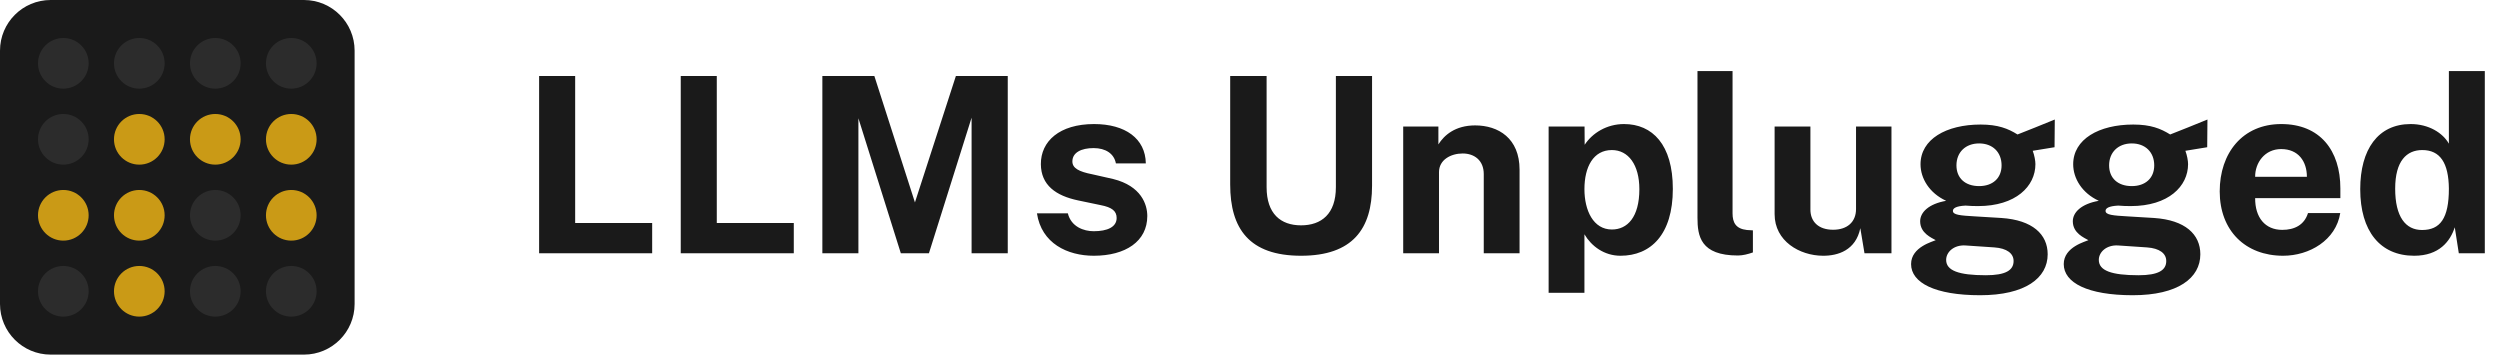
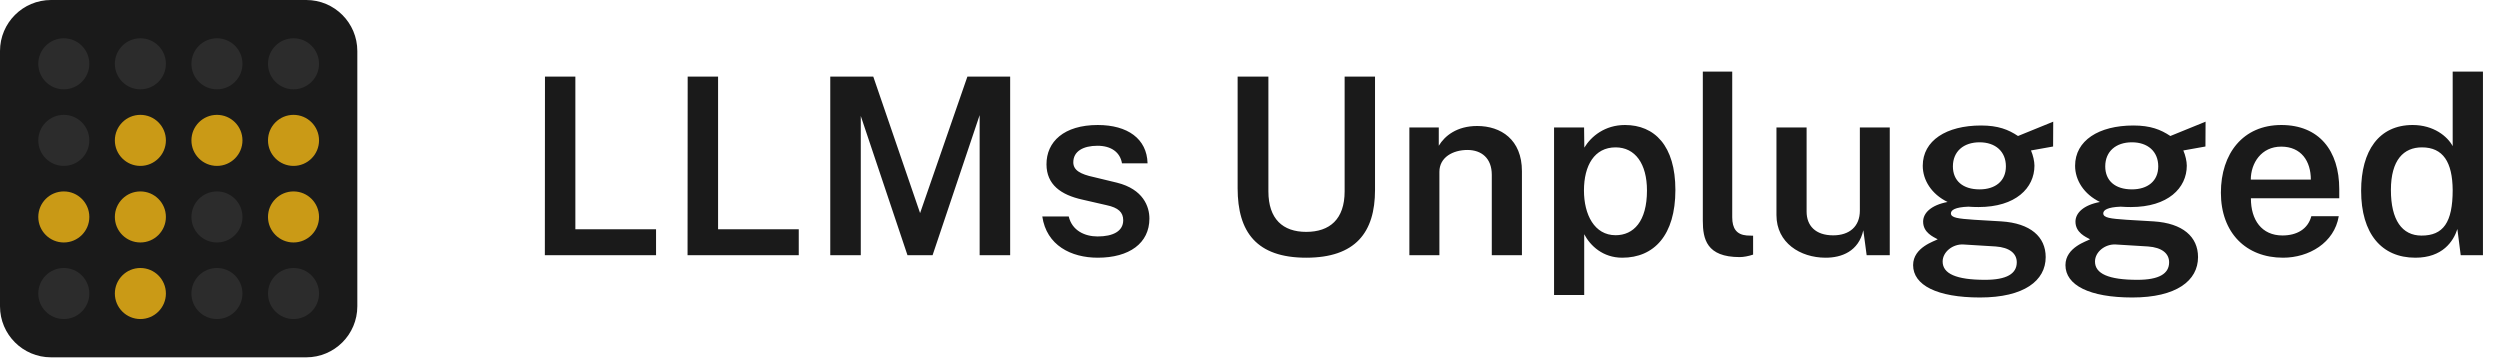
- <svg xmlns="http://www.w3.org/2000/svg" viewBox="0 0 197.4 28" role="img" aria-label="LLMs Unplugged">
+ <svg xmlns="http://www.w3.org/2000/svg" viewBox="0 0 195.9 28" role="img" aria-label="LLMs Unplugged">
  <rect width="28" height="28" rx="4" fill="#1a1a1a" />
  <circle cx="5" cy="5" r="2" fill="rgba(255,255,255,0.08)" />
  <circle cx="11" cy="5" r="2" fill="rgba(255,255,255,0.08)" />
  <circle cx="17" cy="5" r="2" fill="rgba(255,255,255,0.08)" />
  <circle cx="23" cy="5" r="2" fill="rgba(255,255,255,0.08)" />
  <circle cx="5" cy="11" r="2" fill="rgba(255,255,255,0.08)" />
  <circle cx="11" cy="11" r="2" fill="hsl(44, 80%, 44%)" />
  <circle cx="17" cy="11" r="2" fill="hsl(44, 80%, 44%)" />
  <circle cx="23" cy="11" r="2" fill="hsl(44, 80%, 44%)" />
  <circle cx="5" cy="17" r="2" fill="hsl(44, 80%, 44%)" />
  <circle cx="11" cy="17" r="2" fill="hsl(44, 80%, 44%)" />
  <circle cx="17" cy="17" r="2" fill="rgba(255,255,255,0.08)" />
  <circle cx="23" cy="17" r="2" fill="hsl(44, 80%, 44%)" />
  <circle cx="5" cy="23" r="2" fill="rgba(255,255,255,0.08)" />
  <circle cx="11" cy="23" r="2" fill="hsl(44, 80%, 44%)" />
  <circle cx="17" cy="23" r="2" fill="rgba(255,255,255,0.08)" />
  <circle cx="23" cy="23" r="2" fill="rgba(255,255,255,0.08)" />
  <g transform="translate(41 20) scale(0.01936376)">
-     <path d="M81.0 0.0H542.0V-123.5H228.0V-723.0H81.0ZM658.5 0.0H1119.5V-123.5H805.5V-723.0H658.5ZM1236.0 0.0H1383.0V-550.5L1556.0 0.0H1670.5L1844.5 -553.0V0.0H1992.0V-723.0H1780.5L1613.5 -207.5L1448.0 -723.0H1236.0ZM2343.0 10.0C2472.0 10.0 2561.0 -48.5 2561.0 -152.0C2561.0 -199.0 2536.5 -274.5 2421.5 -303.0L2337.5 -322.0C2281.0 -333.0 2255.5 -347.5 2255.5 -374.5C2255.5 -411.0 2292.0 -429.0 2342.0 -429.0C2391.0 -429.0 2425.5 -406.5 2433.0 -366.5H2555.0C2553.5 -468.0 2471.0 -527.0 2344.0 -527.0C2202.5 -527.0 2126.5 -456.5 2127.0 -363.5C2127.5 -278.0 2188.0 -234.5 2279.5 -215.5L2370.5 -196.5C2417.5 -187.5 2436.0 -172.0 2436.0 -144.0C2436.0 -107.0 2398.0 -90.0 2342.5 -90.0C2302.0 -90.0 2250.5 -108.0 2237.0 -163.0H2111.0C2129.5 -40.5 2235.0 10.0 2343.0 10.0ZM3188.0 10.0C3398.5 10.0 3477.5 -100.0 3477.5 -275.5V-723.0H3330.0V-269.5C3330.0 -160.5 3271.0 -114.0 3188.0 -114.0C3104.5 -114.0 3047.5 -161.5 3047.5 -269.5V-723.0H2899.0V-280.5C2899.0 -100.5 2976.5 10.0 3188.0 10.0ZM3604.5 0.0H3750.5V-331.0C3750.5 -381.5 3799.0 -407.0 3847.0 -407.0C3894.5 -407.0 3933.0 -379.0 3933.0 -323.0V0.0H4079.0V-341.0C4079.0 -469.0 3992.5 -521.5 3898.0 -521.5C3816.5 -521.5 3771.5 -481.5 3748.0 -444.0V-517.0H3604.5ZM4197.5 161.0H4343.5V-77.5C4372.0 -29.0 4424.0 10.0 4490.5 10.0C4613.0 10.0 4704.0 -75.0 4704.0 -262.5C4704.0 -443.5 4620.5 -527.0 4505.0 -527.0C4434.5 -527.0 4376.0 -490.5 4344.5 -442.5L4344.0 -517.0H4197.5ZM4455.5 -97.0C4379.5 -97.0 4343.5 -175.0 4343.5 -261.5C4343.5 -352.0 4379.5 -421.0 4455.5 -421.0C4522.5 -421.0 4567.5 -361.0 4567.5 -261.5C4567.5 -147.0 4518.5 -97.0 4455.5 -97.0ZM4969.5 9.0C4989.0 9.0 5010.5 3.5 5030.5 -3.5V-93.5L5006.0 -95.0C4961.0 -100.0 4947.5 -125.0 4947.5 -163.0V-743.0H4804.5V-145.0C4804.5 -70.5 4816.5 9.0 4969.5 9.0ZM5316.0 10.0C5377.0 10.5 5450.0 -12.0 5468.5 -102.5L5485.5 0.0H5595.5V-517.0H5451.0V-180.5C5451.0 -127.0 5414.5 -96.0 5357.5 -96.0C5297.0 -96.0 5265.0 -130.0 5265.0 -178.0V-517.0H5119.0V-159.5C5119.0 -49.5 5221.0 9.5 5316.0 10.0ZM5957.0 171.0C6141.0 171.0 6232.5 101.0 6232.5 4.0C6232.5 -77.5 6170.5 -135.5 6044.0 -144.0C5998.5 -147.0 5958.5 -149.0 5936.5 -150.5C5875.5 -154.0 5846.0 -156.5 5846.0 -173.0C5846.0 -183.5 5858.5 -192.5 5897.5 -194.5C5910.5 -193.0 5936.5 -192.5 5948.5 -192.5C6103.0 -192.5 6182.5 -273.5 6182.5 -363.5C6182.5 -377.0 6178.5 -399.5 6171.5 -418.0L6260.5 -432.5L6261.5 -545.5C6218.0 -527.5 6140.5 -496.5 6109.5 -484.5C6071.0 -508.5 6030.0 -525.0 5959.0 -525.0C5818.5 -525.0 5714.0 -465.0 5714.0 -363.0C5714.0 -305.5 5750.0 -245.5 5818.5 -214.0C5747.0 -201.5 5712.5 -167.0 5712.5 -130.5C5712.5 -81.5 5760.0 -63.0 5776.0 -53.5C5766.0 -48.0 5675.5 -26.5 5675.5 44.0C5675.5 120.0 5773.0 171.0 5957.0 171.0ZM5953.0 -274.0C5895.5 -274.0 5860.5 -307.0 5860.5 -358.5C5860.5 -412.0 5897.5 -448.0 5953.0 -448.0C6008.0 -448.0 6044.5 -412.5 6044.5 -358.5C6044.5 -306.0 6008.0 -274.0 5953.0 -274.0ZM5980.5 89.5C5869.5 89.5 5818.5 70.5 5818.5 27.0C5818.5 -5.0 5849.5 -34.5 5896.5 -32.0L6015.0 -24.0C6066.0 -20.5 6093.5 0.5 6093.5 31.5C6093.5 69.0 6061.5 89.5 5980.5 89.5ZM6579.5 171.0C6763.5 171.0 6855.0 101.0 6855.0 4.0C6855.0 -77.5 6793.0 -135.5 6666.5 -144.0C6621.0 -147.0 6581.0 -149.0 6559.0 -150.5C6498.0 -154.0 6468.5 -156.5 6468.5 -173.0C6468.5 -183.5 6481.0 -192.5 6520.0 -194.5C6533.0 -193.0 6559.0 -192.5 6571.0 -192.5C6725.5 -192.5 6805.0 -273.5 6805.0 -363.5C6805.0 -377.0 6801.0 -399.5 6794.0 -418.0L6883.0 -432.5L6884.0 -545.5C6840.5 -527.5 6763.0 -496.5 6732.0 -484.5C6693.5 -508.5 6652.5 -525.0 6581.5 -525.0C6441.0 -525.0 6336.5 -465.0 6336.5 -363.0C6336.5 -305.5 6372.5 -245.5 6441.0 -214.0C6369.5 -201.5 6335.0 -167.0 6335.0 -130.5C6335.0 -81.5 6382.5 -63.0 6398.5 -53.5C6388.5 -48.0 6298.0 -26.5 6298.0 44.0C6298.0 120.0 6395.5 171.0 6579.5 171.0ZM6575.5 -274.0C6518.0 -274.0 6483.0 -307.0 6483.0 -358.5C6483.0 -412.0 6520.0 -448.0 6575.5 -448.0C6630.5 -448.0 6667.0 -412.5 6667.0 -358.5C6667.0 -306.0 6630.5 -274.0 6575.5 -274.0ZM6603.0 89.5C6492.0 89.5 6441.0 70.5 6441.0 27.0C6441.0 -5.0 6472.0 -34.5 6519.0 -32.0L6637.5 -24.0C6688.5 -20.5 6716.0 0.5 6716.0 31.5C6716.0 69.0 6684.0 89.5 6603.0 89.5ZM7192.5 10.0C7300.0 10.0 7408.0 -53.5 7425.5 -164.0H7294.0C7279.0 -115.5 7239.0 -95.5 7189.0 -95.5C7119.0 -95.5 7078.0 -146.0 7078.5 -225.0H7426.0V-264.5C7426.0 -419.5 7343.0 -527.0 7185.0 -527.0C7026.5 -527.0 6934.0 -408.0 6934.0 -252.5C6934.0 -92.0 7039.0 10.0 7192.5 10.0ZM7078.5 -312.0C7078.0 -369.0 7117.5 -425.0 7184.5 -425.0C7255.0 -425.0 7289.5 -374.5 7289.5 -312.0ZM7727.0 10.0C7829.0 10.0 7874.0 -49.0 7892.5 -106.0L7909.0 0.0H8015.0V-743.0H7868.5V-447.0C7843.5 -491.0 7786.5 -527.0 7712.5 -527.0C7579.5 -527.0 7507.0 -423.5 7507.0 -261.5C7507.0 -90.5 7588.0 10.0 7727.0 10.0ZM7759.0 -95.0C7692.0 -95.0 7649.5 -148.5 7649.5 -263.5C7649.5 -377.0 7696.5 -421.0 7760.0 -421.0C7832.5 -421.0 7867.5 -369.0 7868.5 -263.5C7868.5 -141.5 7832.5 -95.0 7759.0 -95.0Z" fill="#1a1a1a" />
+     <path d="M87.5 0.0H537.5V-105.0H211.0V-723.0H88.0ZM665.0 0.0H1115.0V-105.0H788.5V-723.0H665.5ZM1242.5 0.0H1366.0V-563.5L1555.0 0.0H1656.5L1847.0 -567.0V0.0H1970.5V-723.0H1797.5L1606.0 -170.5L1416.5 -723.0H1242.5ZM2325.0 10.0C2452.5 10.0 2534.0 -48.5 2534.0 -148.5C2534.0 -197.0 2509.0 -267.0 2403.0 -293.5L2310.0 -316.0C2253.5 -328.0 2226.0 -344.5 2226.0 -376.0C2226.0 -421.0 2266.5 -443.0 2324.0 -443.0C2379.5 -443.0 2415.5 -416.5 2423.0 -372.0H2526.5C2524.0 -471.5 2445.5 -527.0 2325.0 -527.0C2188.5 -527.0 2117.0 -459.5 2117.5 -367.5C2118.0 -286.0 2175.0 -244.5 2263.0 -225.0L2361.0 -202.5C2408.0 -192.5 2428.0 -174.0 2428.0 -141.5C2428.0 -97.0 2386.5 -76.0 2324.5 -76.0C2272.5 -76.0 2221.0 -99.5 2207.5 -157.0H2100.5C2117.5 -40.0 2217.0 10.0 2325.0 10.0ZM3168.5 10.0C3368.0 10.0 3447.0 -92.5 3447.0 -264.0V-723.0H3324.0V-258.5C3324.0 -145.5 3263.5 -94.5 3168.5 -94.5C3074.0 -94.5 3015.5 -146.5 3015.5 -258.5V-723.0H2891.0V-271.0C2891.0 -93.5 2968.0 10.0 3168.5 10.0ZM3586.0 0.0H3707.5V-337.5C3707.5 -396.5 3762.5 -426.0 3821.0 -426.0C3877.5 -426.0 3919.5 -393.0 3919.5 -325.5V0.0H4041.5V-340.0C4041.5 -468.5 3956.0 -523.0 3860.5 -523.0C3778.0 -523.0 3729.0 -483.0 3705.0 -443.0V-517.0H3586.0ZM4171.5 161.0H4293.5V-85.0C4318.5 -38.0 4369.0 10.0 4447.5 10.0C4576.0 10.0 4662.5 -81.0 4662.5 -264.0C4662.5 -443.5 4578.0 -527.0 4458.5 -527.0C4377.0 -527.0 4321.5 -481.0 4294.0 -435.5L4293.0 -517.0H4171.5ZM4420.5 -81.0C4335.0 -81.0 4292.5 -164.0 4292.5 -262.0C4292.5 -363.5 4335.0 -436.5 4420.5 -436.5C4500.0 -436.5 4547.5 -370.0 4547.5 -262.0C4547.5 -137.0 4493.5 -81.0 4420.5 -81.0ZM4922.5 7.5C4939.0 7.5 4959.0 3.5 4977.0 -2.5V-79.0L4951.0 -80.0C4910.0 -83.5 4892.5 -108.5 4892.5 -153.5V-743.0H4773.5V-139.5C4773.5 -66.0 4788.5 7.5 4922.5 7.5ZM5269.0 10.0C5335.5 10.5 5404.0 -16.0 5423.0 -101.0L5436.5 0.0H5530.0V-517.0H5409.0V-180.5C5409.0 -116.0 5366.5 -80.5 5301.0 -80.5C5229.0 -80.5 5193.5 -120.0 5193.5 -176.5V-517.0H5071.5V-162.5C5071.5 -49.5 5168.5 9.5 5269.0 10.0ZM5895.0 171.0C6073.5 171.0 6161.0 103.0 6161.0 7.5C6161.0 -74.5 6099.5 -129.5 5981.5 -137.0C5935.0 -140.0 5895.5 -142.0 5872.0 -143.5C5806.0 -148.0 5777.5 -151.5 5777.5 -169.5C5777.5 -182.5 5794.0 -194.5 5848.0 -196.5C5858.5 -195.5 5879.0 -195.0 5889.5 -195.0C6039.5 -195.0 6115.5 -272.0 6115.5 -362.5C6115.5 -380.0 6110.0 -404.5 6101.5 -424.0L6191.0 -440.0L6191.5 -540.5C6155.5 -525.5 6075.5 -493.0 6049.0 -482.5C6010.0 -508.5 5968.5 -525.0 5899.5 -525.0C5759.0 -525.0 5663.5 -464.0 5663.5 -362.0C5663.5 -304.0 5699.0 -247.0 5764.0 -215.5C5697.5 -203.0 5665.0 -171.0 5665.0 -136.0C5665.0 -91.0 5707.0 -74.0 5724.0 -64.5C5712.5 -57.0 5624.5 -32.5 5624.5 40.0C5624.5 121.0 5721.0 171.0 5895.0 171.0ZM5893.5 -266.5C5825.5 -266.5 5785.5 -301.5 5785.5 -359.5C5785.5 -420.0 5828.5 -457.0 5893.5 -457.0C5957.0 -457.0 6000.0 -420.5 6000.0 -359.5C6000.0 -300.0 5957.0 -266.5 5893.5 -266.5ZM5915.5 99.5C5798.5 99.5 5744.0 74.5 5744.0 25.5C5744.0 -13.5 5785.0 -46.0 5828.0 -43.5L5958.5 -35.5C6015.0 -31.5 6044.0 -7.0 6044.0 28.5C6044.0 75.0 6003.0 99.5 5915.5 99.5ZM6511.5 171.0C6690.0 171.0 6777.5 103.0 6777.5 7.5C6777.5 -74.5 6716.0 -129.5 6598.0 -137.0C6551.5 -140.0 6512.0 -142.0 6488.5 -143.5C6422.5 -148.0 6394.0 -151.5 6394.0 -169.5C6394.0 -182.5 6410.5 -194.5 6464.5 -196.5C6475.0 -195.5 6495.5 -195.0 6506.0 -195.0C6656.0 -195.0 6732.0 -272.0 6732.0 -362.5C6732.0 -380.0 6726.5 -404.5 6718.0 -424.0L6807.5 -440.0L6808.0 -540.5C6772.0 -525.5 6692.0 -493.0 6665.5 -482.5C6626.5 -508.5 6585.0 -525.0 6516.0 -525.0C6375.5 -525.0 6280.0 -464.0 6280.0 -362.0C6280.0 -304.0 6315.5 -247.0 6380.5 -215.5C6314.0 -203.0 6281.5 -171.0 6281.5 -136.0C6281.5 -91.0 6323.5 -74.0 6340.5 -64.5C6329.0 -57.0 6241.0 -32.5 6241.0 40.0C6241.0 121.0 6337.5 171.0 6511.5 171.0ZM6510.0 -266.5C6442.0 -266.5 6402.0 -301.5 6402.0 -359.5C6402.0 -420.0 6445.0 -457.0 6510.0 -457.0C6573.5 -457.0 6616.5 -420.5 6616.5 -359.5C6616.5 -300.0 6573.5 -266.5 6510.0 -266.5ZM6532.0 99.5C6415.0 99.5 6360.5 74.5 6360.5 25.5C6360.5 -13.5 6401.5 -46.0 6444.5 -43.5L6575.0 -35.5C6631.5 -31.5 6660.5 -7.0 6660.5 28.5C6660.5 75.0 6619.5 99.5 6532.0 99.5ZM7121.5 10.0C7226.0 10.0 7329.0 -50.0 7347.0 -158.0H7236.0C7222.0 -105.0 7176.5 -80.0 7119.0 -80.0C7035.5 -80.0 6991.0 -142.5 6991.5 -230.5H7349.0V-267.5C7349.0 -423.5 7267.0 -527.0 7114.5 -527.0C6959.5 -527.0 6870.0 -411.5 6870.0 -253.0C6870.0 -90.5 6972.0 10.0 7121.5 10.0ZM6991.0 -306.0C6991.0 -372.5 7033.5 -439.5 7114.0 -439.5C7195.0 -439.5 7234.0 -381.0 7234.0 -306.0ZM7657.0 10.0C7767.5 10.0 7811.0 -56.5 7827.0 -106.0L7840.5 0.0H7930.5V-743.0H7808.0V-441.5C7787.0 -481.0 7731.0 -527.0 7646.0 -527.0C7509.5 -527.0 7437.5 -422.5 7437.5 -261.0C7437.5 -87.5 7520.0 10.0 7657.0 10.0ZM7682.0 -79.5C7603.0 -79.5 7558.0 -142.5 7558.0 -264.0C7558.0 -386.0 7610.0 -436.5 7683.5 -436.5C7769.5 -436.5 7807.0 -376.5 7808.0 -264.0C7808.0 -132.0 7769.5 -79.5 7682.0 -79.5Z" fill="#1a1a1a" />
  </g>
</svg>
